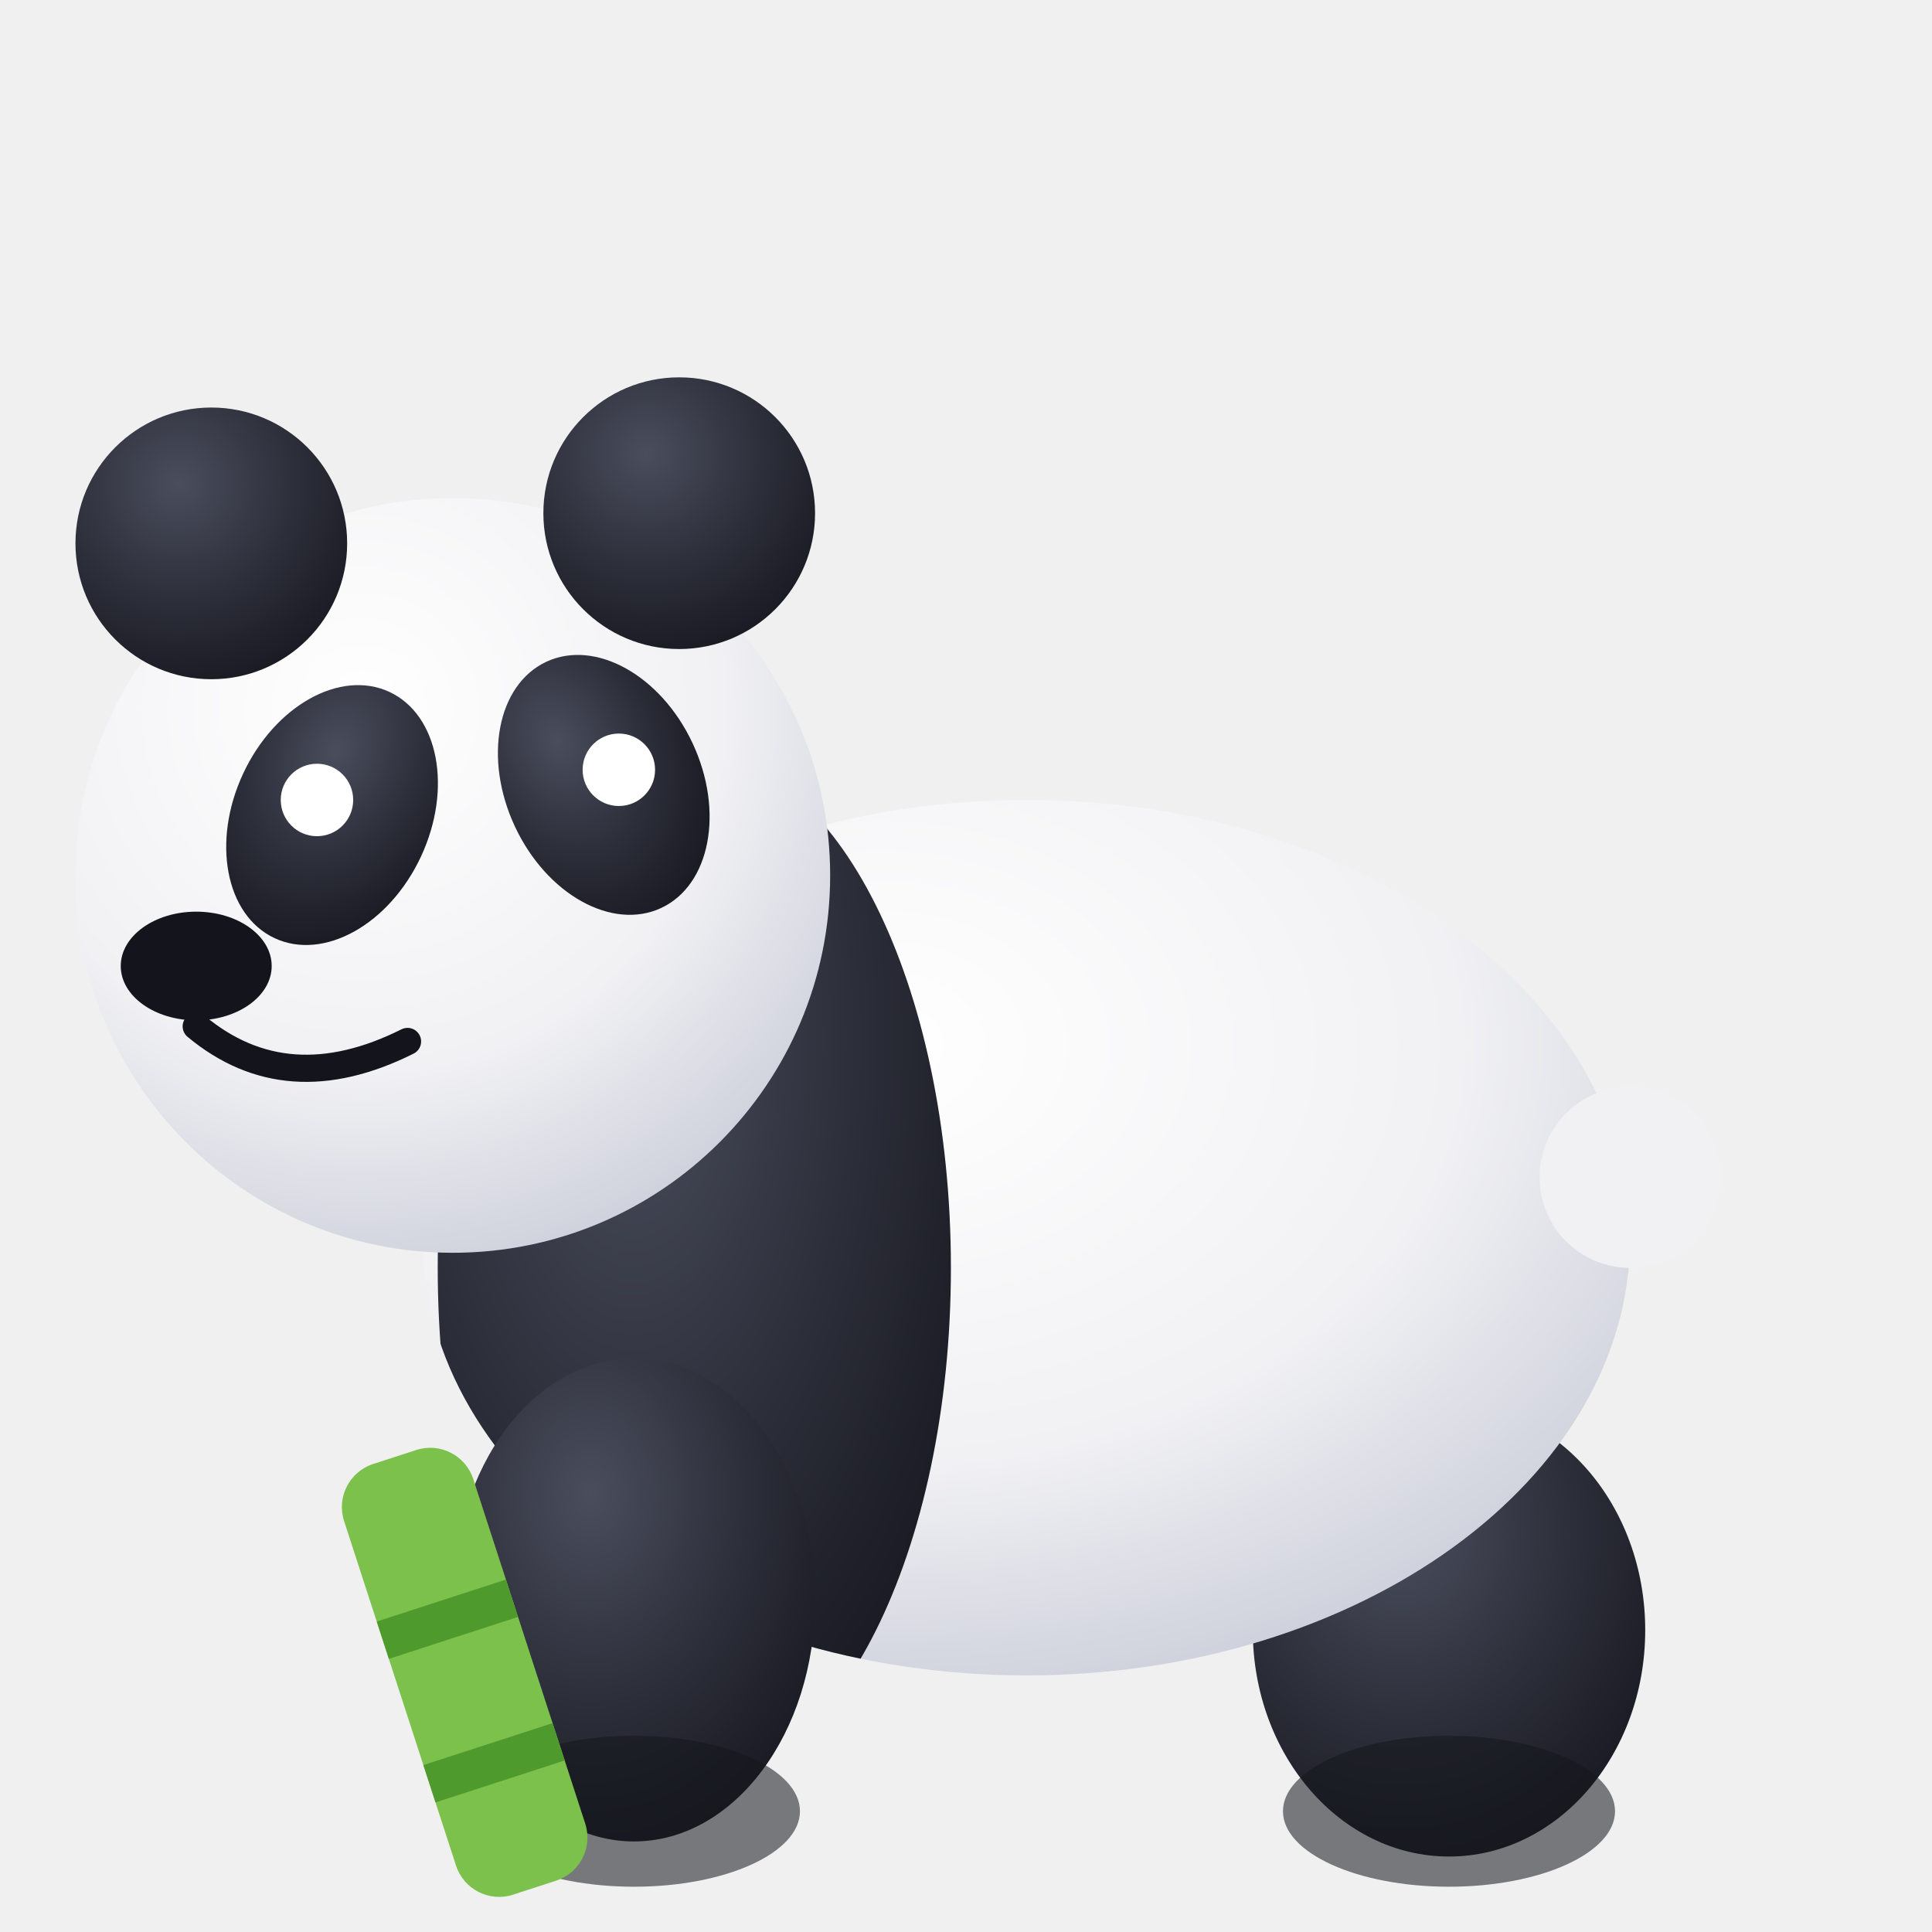
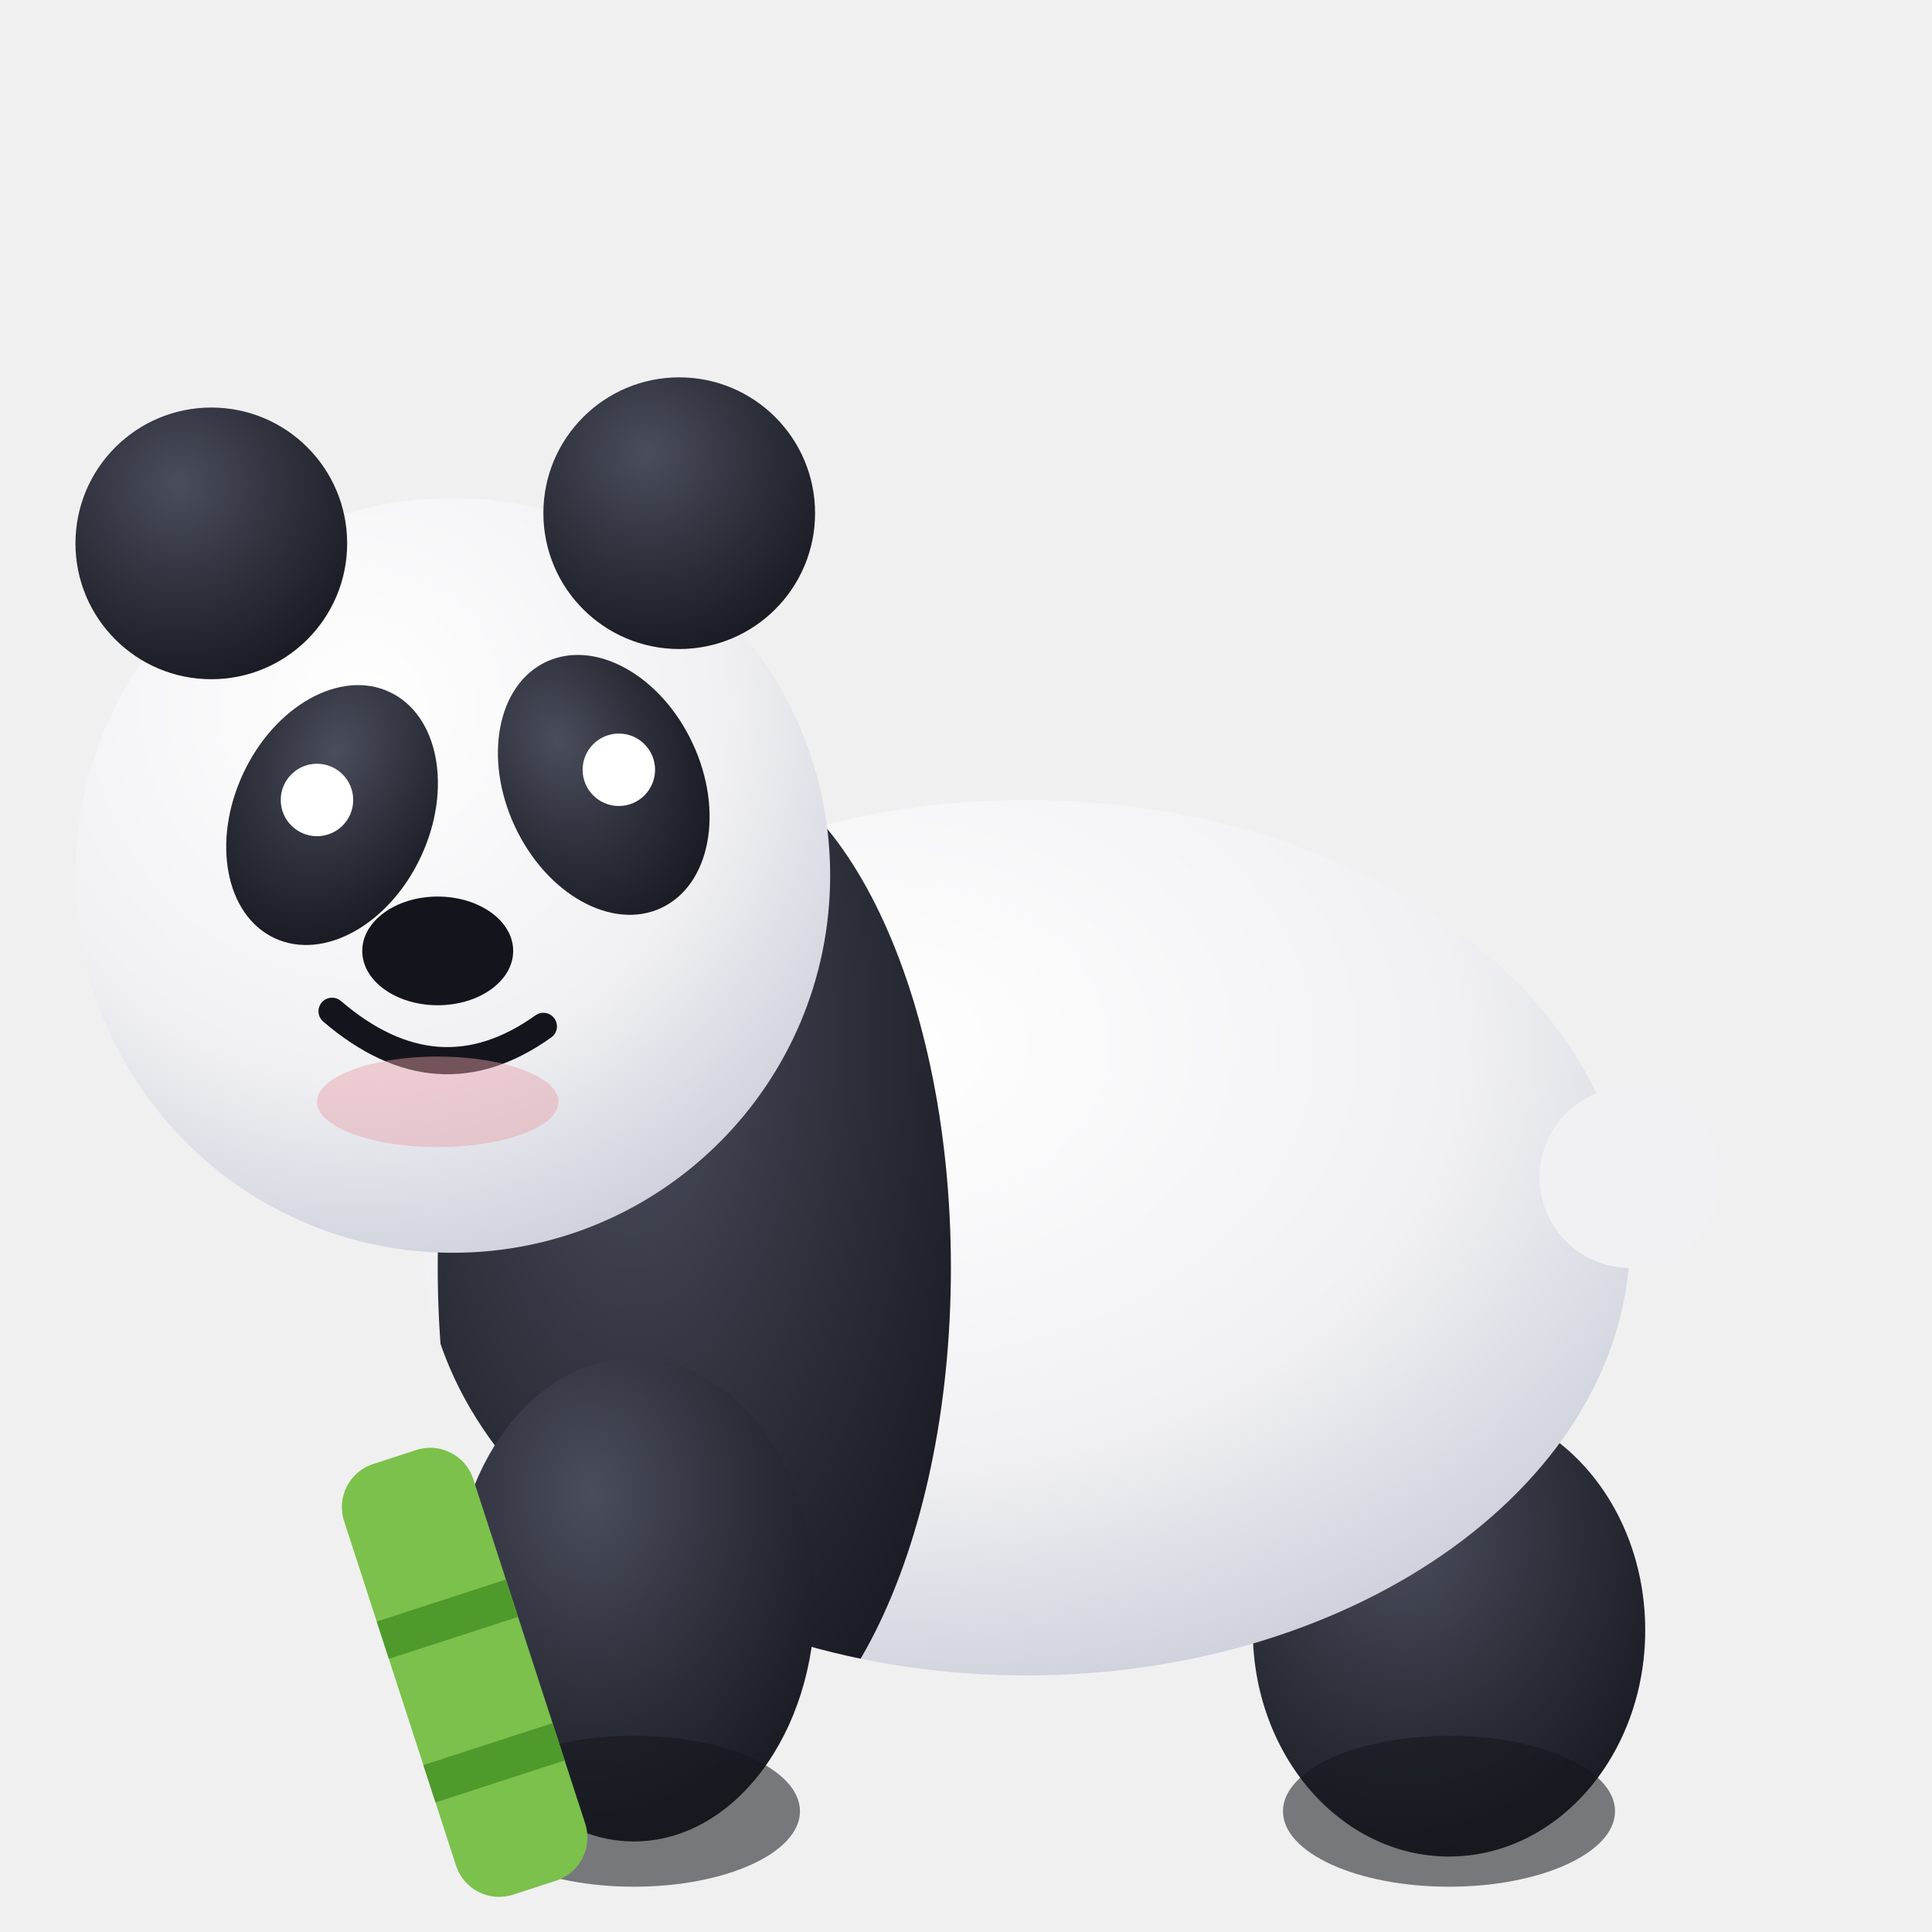
<svg xmlns="http://www.w3.org/2000/svg" viewBox="0 0 128 128">
  <defs>
    <radialGradient id="w" cx="38%" cy="28%" r="80%">
      <stop offset="0" stop-color="#ffffff" />
      <stop offset=".6" stop-color="#f1f1f4" />
      <stop offset="1" stop-color="#c9ccd8" />
    </radialGradient>
    <radialGradient id="k" cx="38%" cy="28%" r="85%">
      <stop offset="0" stop-color="#4a4d5c" />
      <stop offset=".55" stop-color="#2a2c37" />
      <stop offset="1" stop-color="#14151c" />
    </radialGradient>
    <clipPath id="bc">
      <ellipse cx="68" cy="82" rx="40" ry="29" />
    </clipPath>
  </defs>
  <ellipse cx="96" cy="108" rx="13" ry="15" fill="url(#k)" />
  <ellipse cx="96" cy="120" rx="11" ry="5" fill="#14151c" opacity=".55" />
  <ellipse cx="68" cy="82" rx="40" ry="29" fill="url(#w)" />
  <g clip-path="url(#bc)">
    <ellipse cx="46" cy="84" rx="17" ry="34" fill="url(#k)" />
  </g>
  <ellipse cx="42" cy="106" rx="12" ry="16" fill="url(#k)" />
  <ellipse cx="42" cy="120" rx="11" ry="5" fill="#14151c" opacity=".55" />
  <circle cx="108" cy="78" r="6" fill="#f1f1f4" />
  <circle cx="30" cy="58" r="25" fill="url(#w)" />
  <circle cx="14" cy="36" r="9" fill="url(#k)" />
  <circle cx="45" cy="34" r="9" fill="url(#k)" />
  <ellipse cx="22" cy="54" rx="6.5" ry="9" transform="rotate(25 22 54)" fill="url(#k)" />
  <ellipse cx="40" cy="52" rx="6.5" ry="9" transform="rotate(-25 40 52)" fill="url(#k)" />
  <circle cx="21" cy="53" r="2.4" fill="#fff" />
  <circle cx="41" cy="51" r="2.4" fill="#fff" />
-   <ellipse cx="13" cy="64" rx="5" ry="3.6" fill="#14151c" />
-   <path d="M13 68 Q19 73 27 69" stroke="#14151c" stroke-width="1.8" fill="none" stroke-linecap="round" />
-   <ellipse cx="22" cy="74" rx="8" ry="3" fill="#e7a0a8" opacity=".0" />
+   <ellipse cx="29" cy="63" rx="5" ry="3.6" fill="#14151c" />
+   <path d="M22 67 Q29 73 36 68" stroke="#14151c" stroke-width="1.8" fill="none" stroke-linecap="round" />
+   <ellipse cx="29" cy="73" rx="8" ry="3" fill="#e7a0a8" opacity=".45" />
  <rect x="26" y="96" width="9" height="30" rx="3" fill="#7bc14b" transform="rotate(-18 30 110)" />
  <rect x="26" y="106" width="9" height="2.6" fill="#4f9a2d" transform="rotate(-18 30 110)" />
  <rect x="26" y="116" width="9" height="2.6" fill="#4f9a2d" transform="rotate(-18 30 110)" />
</svg>
